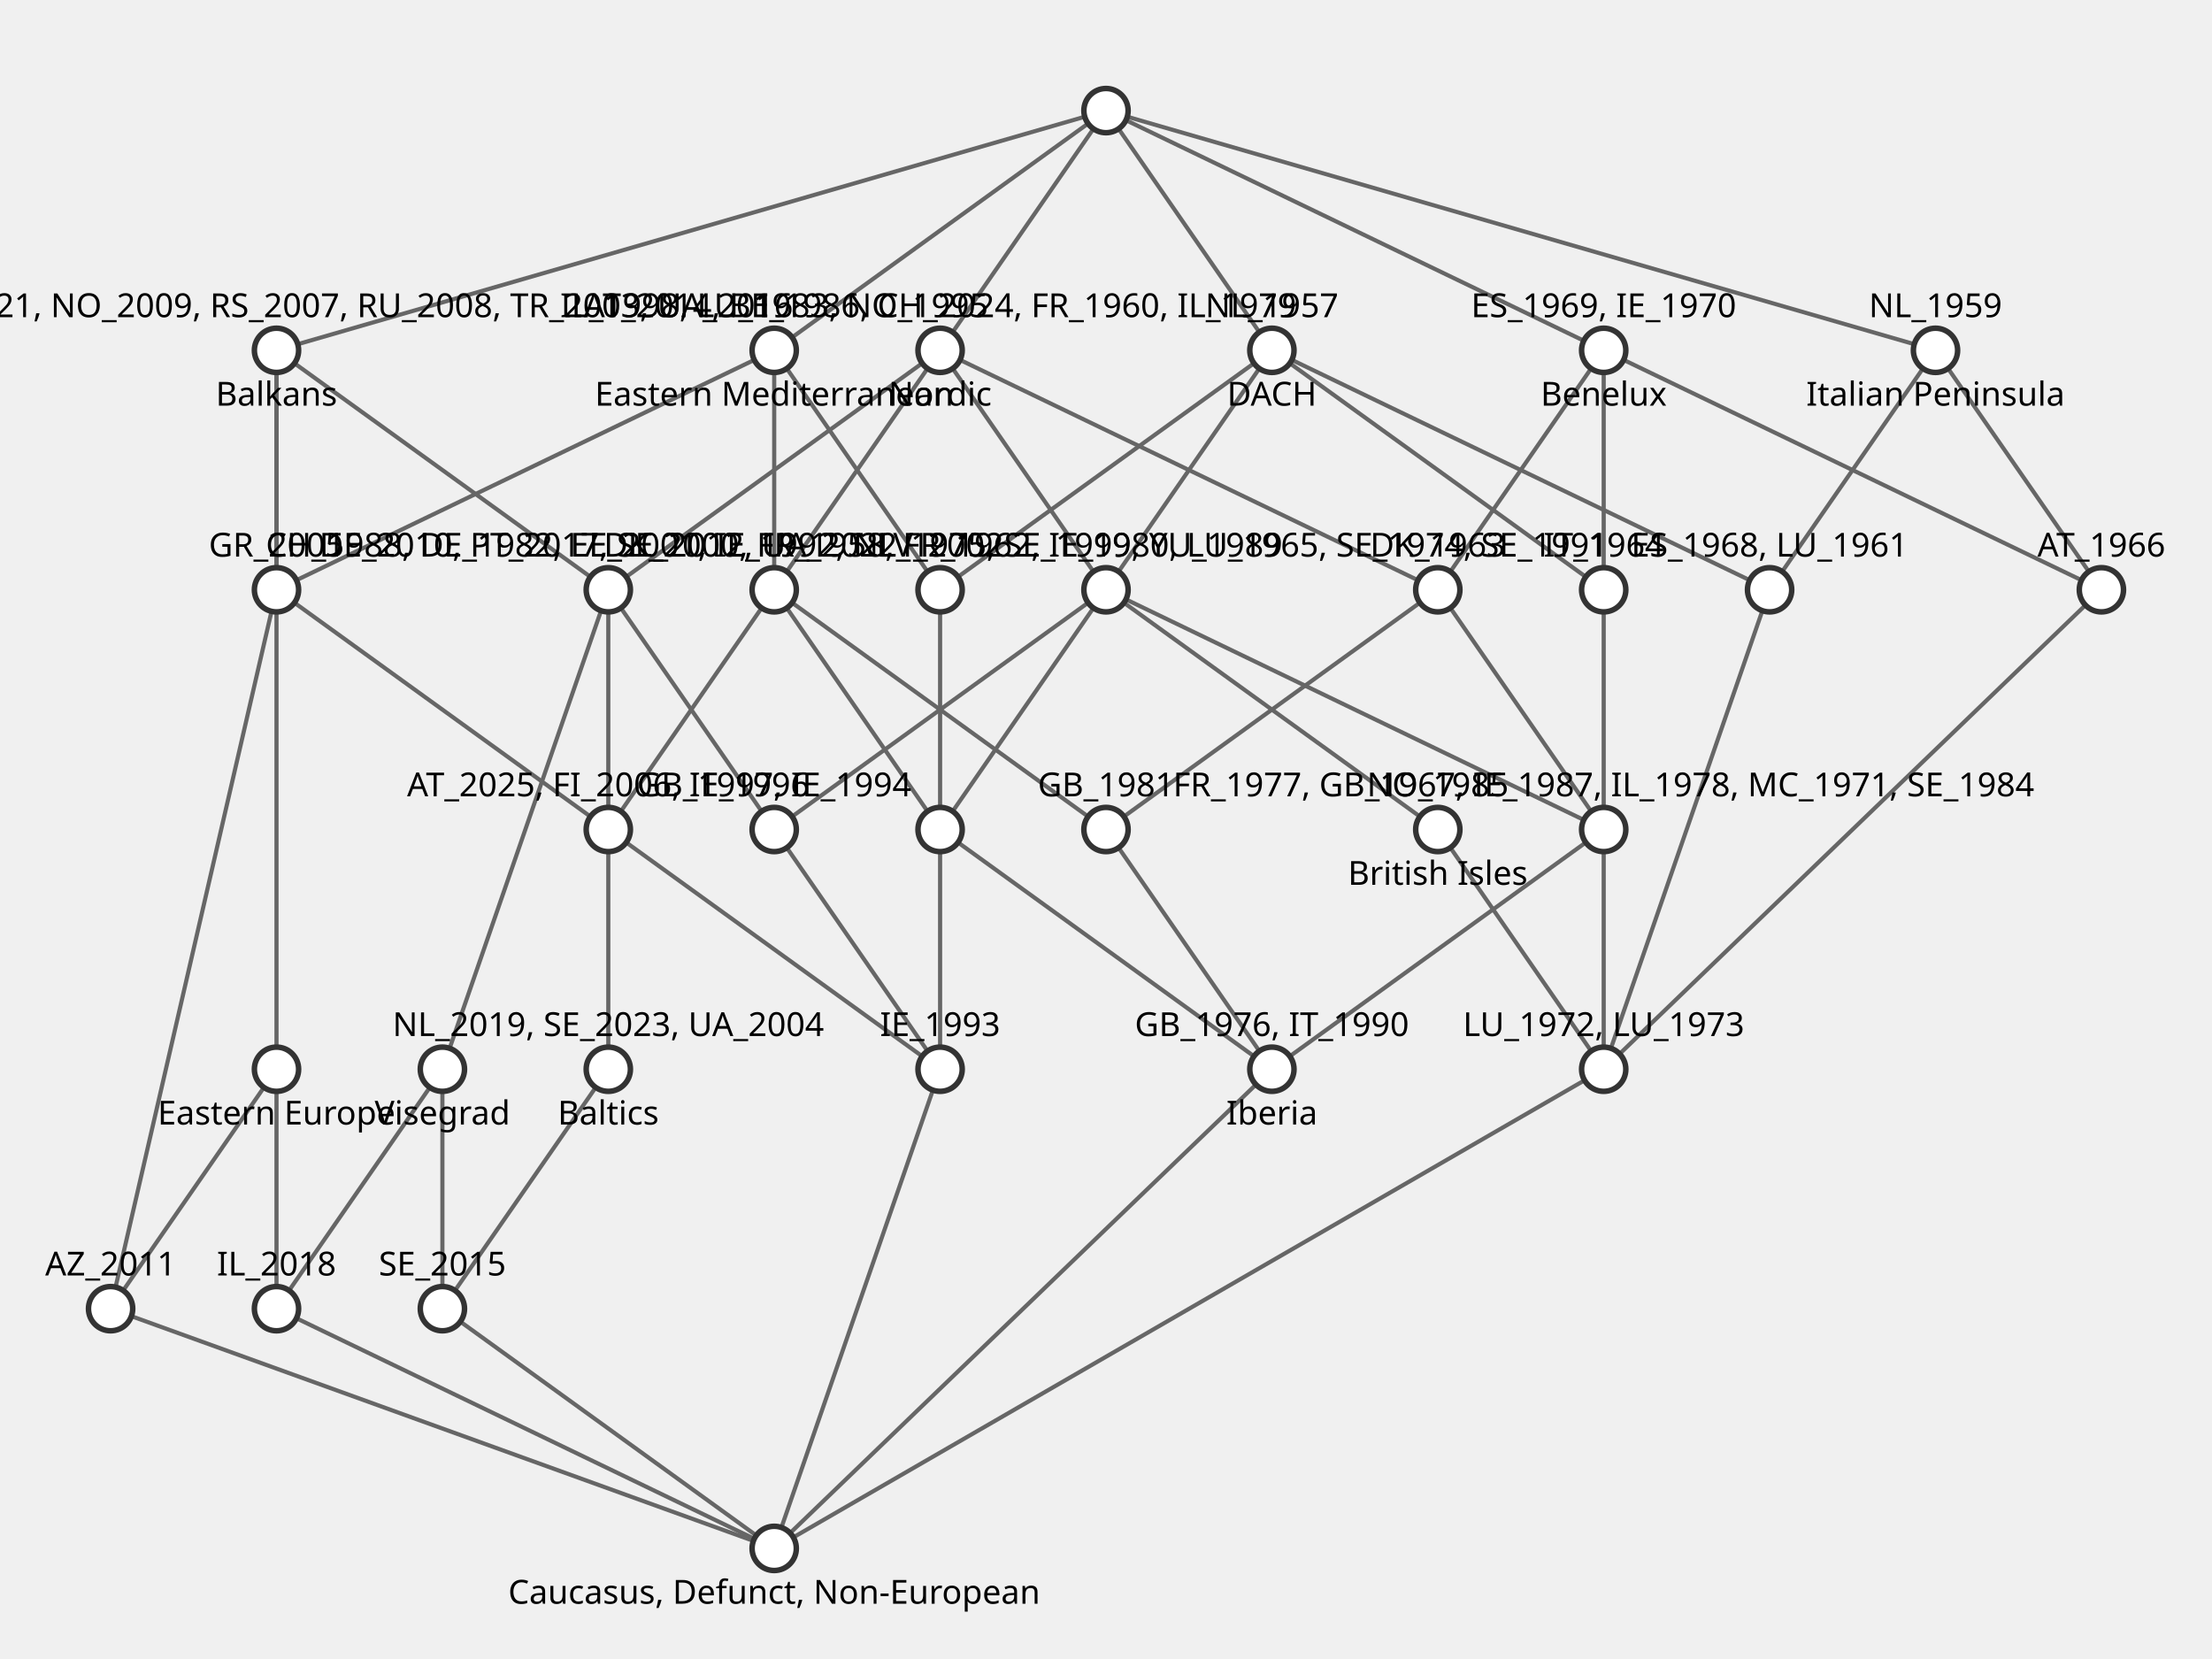
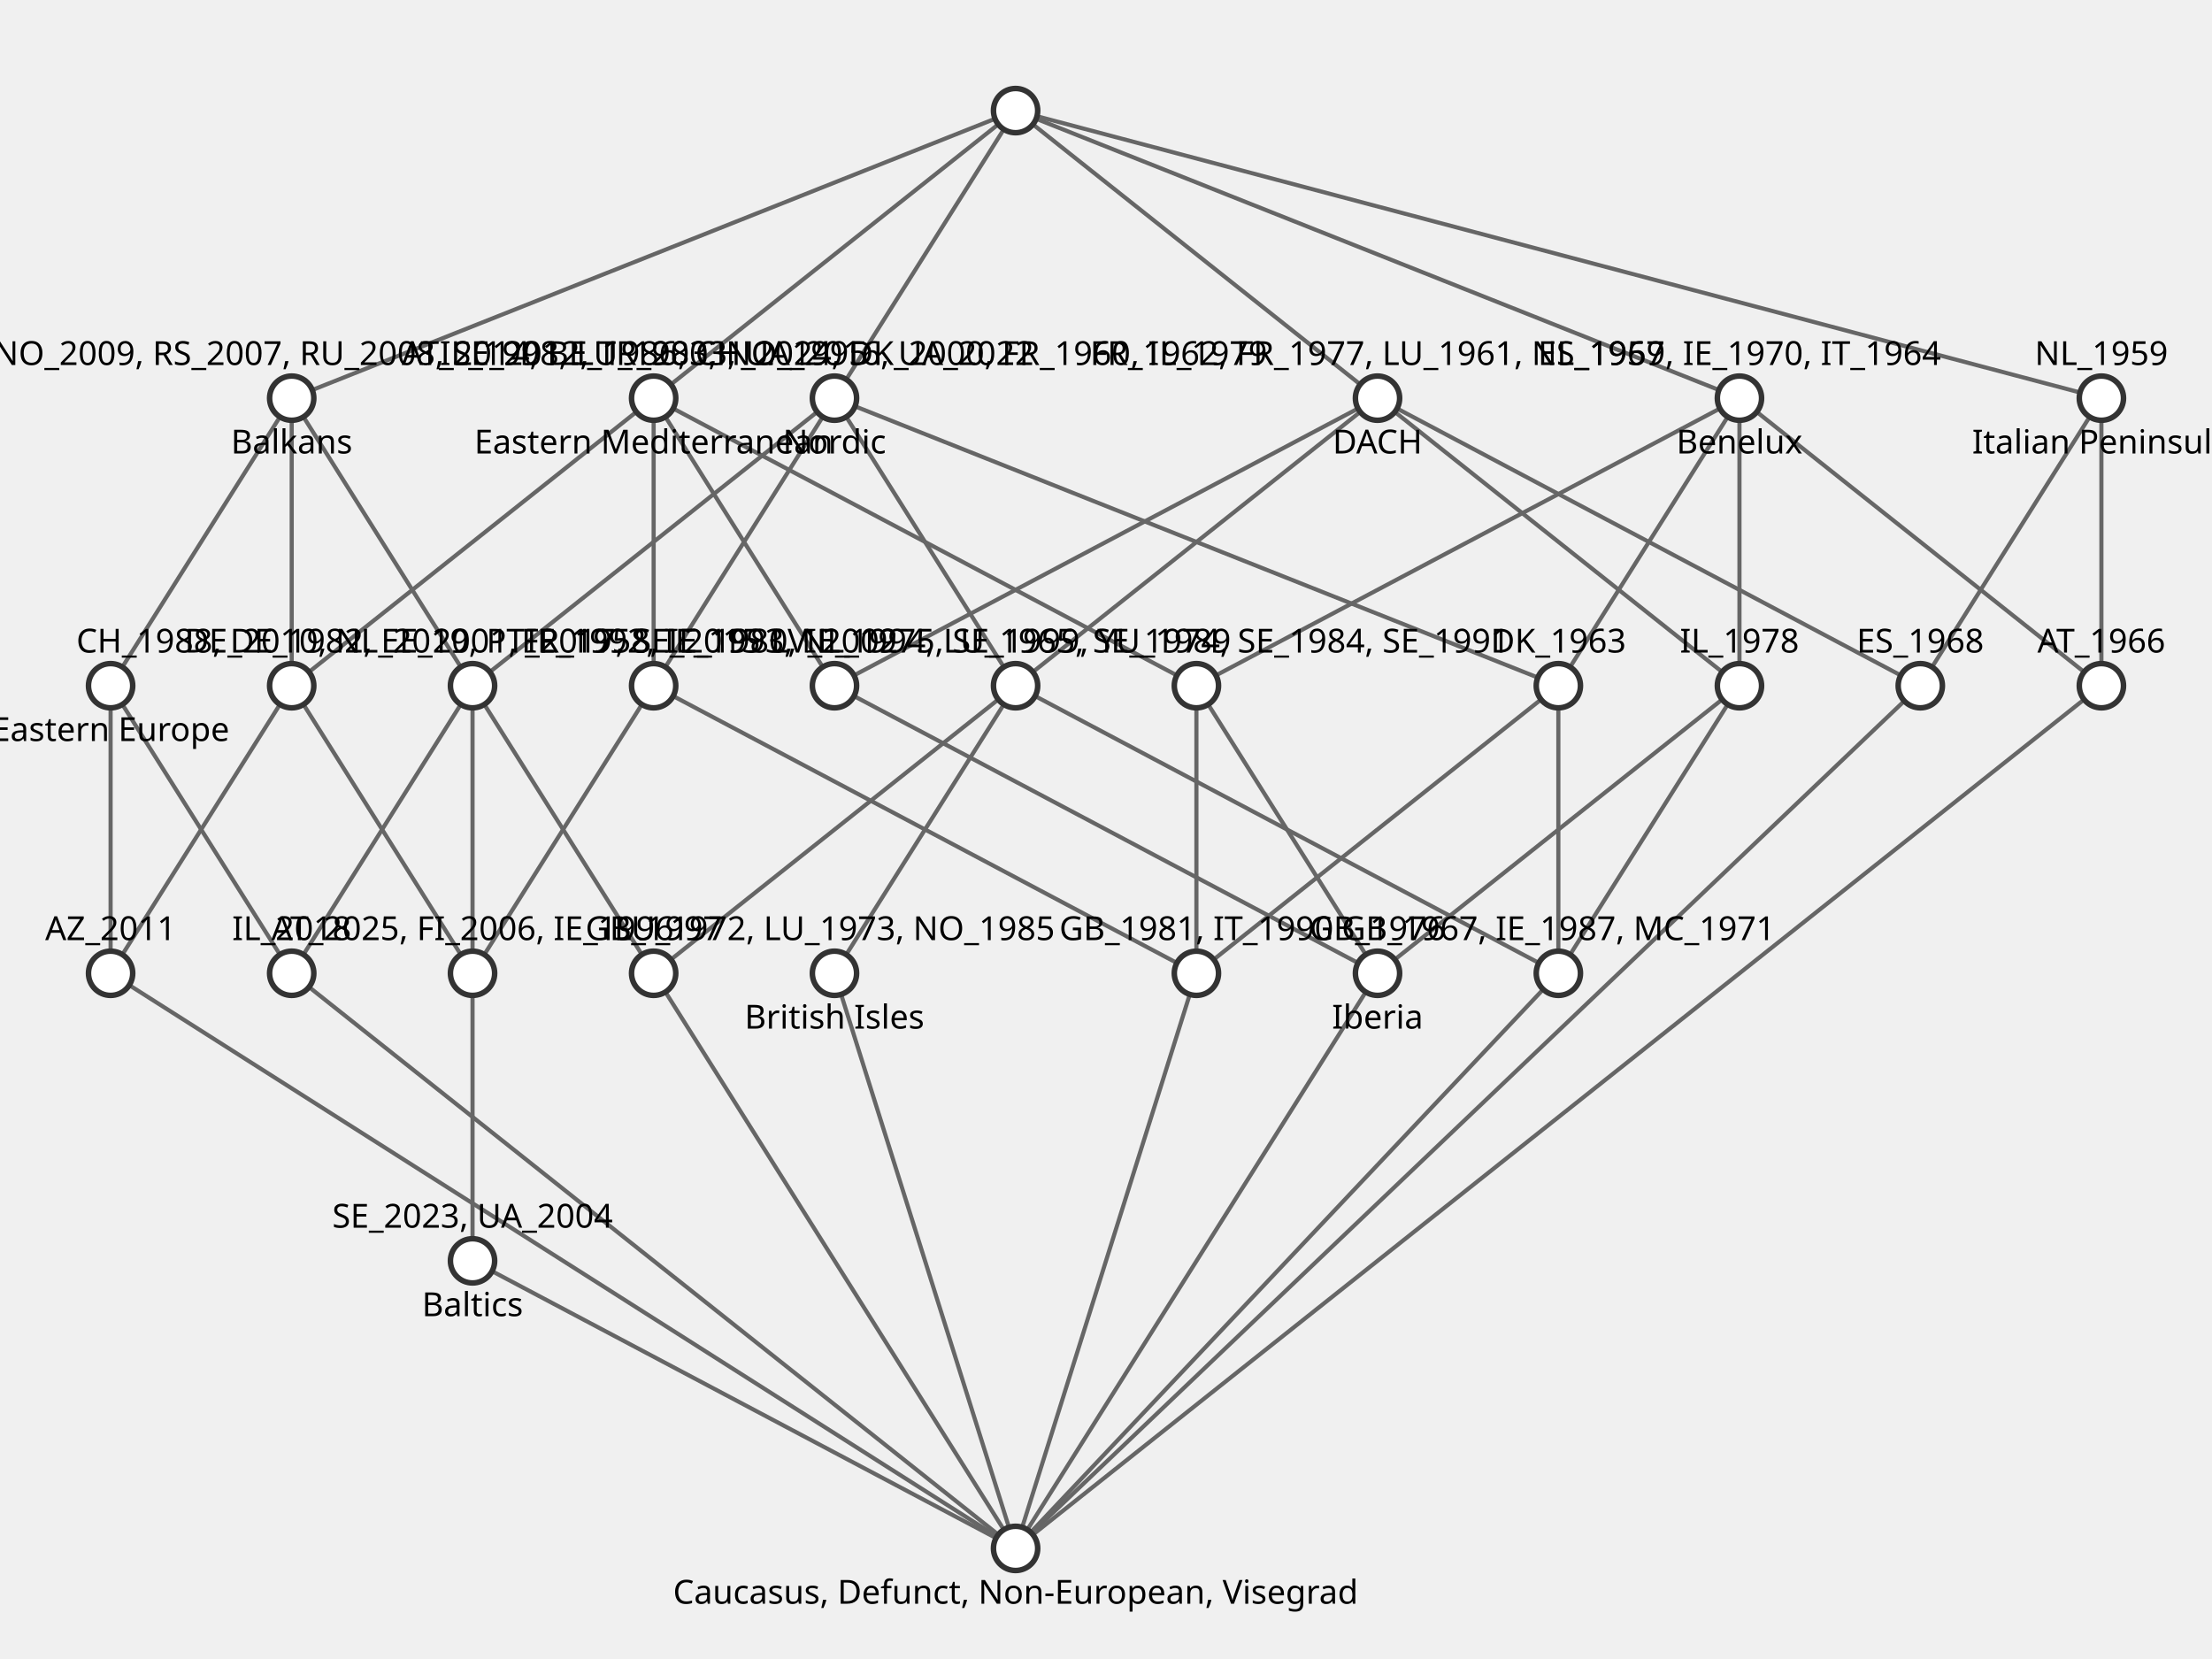
<svg xmlns="http://www.w3.org/2000/svg" width="800" height="600" viewBox="0 0 800 600">
-   <line x1="340.0" y1="126.7" x2="400.0" y2="40.0" stroke="#666666" stroke-width="1.5" />
-   <line x1="700.0" y1="126.7" x2="400.0" y2="40.0" stroke="#666666" stroke-width="1.5" />
-   <line x1="280.0" y1="126.7" x2="400.0" y2="40.0" stroke="#666666" stroke-width="1.5" />
-   <line x1="280.0" y1="213.3" x2="340.0" y2="126.7" stroke="#666666" stroke-width="1.5" />
-   <line x1="280.0" y1="213.3" x2="280.0" y2="126.7" stroke="#666666" stroke-width="1.5" />
-   <line x1="460.0" y1="126.7" x2="400.0" y2="40.0" stroke="#666666" stroke-width="1.5" />
-   <line x1="400.0" y1="213.3" x2="340.0" y2="126.7" stroke="#666666" stroke-width="1.5" />
-   <line x1="400.0" y1="213.3" x2="460.0" y2="126.7" stroke="#666666" stroke-width="1.5" />
-   <line x1="640.0" y1="213.3" x2="700.0" y2="126.7" stroke="#666666" stroke-width="1.5" />
-   <line x1="640.0" y1="213.3" x2="460.0" y2="126.7" stroke="#666666" stroke-width="1.5" />
-   <line x1="340.0" y1="213.3" x2="280.0" y2="126.7" stroke="#666666" stroke-width="1.5" />
-   <line x1="340.0" y1="213.3" x2="460.0" y2="126.7" stroke="#666666" stroke-width="1.5" />
-   <line x1="340.0" y1="300.0" x2="280.0" y2="213.3" stroke="#666666" stroke-width="1.5" />
-   <line x1="340.0" y1="300.0" x2="400.0" y2="213.3" stroke="#666666" stroke-width="1.5" />
-   <line x1="340.0" y1="300.0" x2="340.0" y2="213.3" stroke="#666666" stroke-width="1.5" />
-   <line x1="520.0" y1="300.0" x2="400.0" y2="213.3" stroke="#666666" stroke-width="1.5" />
-   <line x1="580.0" y1="126.7" x2="400.0" y2="40.0" stroke="#666666" stroke-width="1.5" />
-   <line x1="520.0" y1="213.3" x2="340.0" y2="126.7" stroke="#666666" stroke-width="1.5" />
-   <line x1="520.0" y1="213.3" x2="580.0" y2="126.7" stroke="#666666" stroke-width="1.5" />
-   <line x1="760.0" y1="213.3" x2="700.0" y2="126.7" stroke="#666666" stroke-width="1.5" />
-   <line x1="760.0" y1="213.3" x2="580.0" y2="126.7" stroke="#666666" stroke-width="1.5" />
-   <line x1="400.0" y1="300.0" x2="280.0" y2="213.3" stroke="#666666" stroke-width="1.5" />
-   <line x1="400.0" y1="300.0" x2="520.0" y2="213.3" stroke="#666666" stroke-width="1.5" />
-   <line x1="580.0" y1="213.3" x2="460.0" y2="126.7" stroke="#666666" stroke-width="1.5" />
-   <line x1="580.0" y1="213.3" x2="580.0" y2="126.7" stroke="#666666" stroke-width="1.5" />
-   <line x1="580.0" y1="300.0" x2="400.0" y2="213.3" stroke="#666666" stroke-width="1.5" />
-   <line x1="580.0" y1="300.0" x2="520.0" y2="213.3" stroke="#666666" stroke-width="1.5" />
-   <line x1="580.0" y1="300.0" x2="580.0" y2="213.3" stroke="#666666" stroke-width="1.5" />
-   <line x1="460.0" y1="386.7" x2="340.0" y2="300.0" stroke="#666666" stroke-width="1.5" />
-   <line x1="460.0" y1="386.7" x2="400.0" y2="300.0" stroke="#666666" stroke-width="1.5" />
-   <line x1="460.0" y1="386.7" x2="580.0" y2="300.0" stroke="#666666" stroke-width="1.5" />
-   <line x1="580.0" y1="386.7" x2="640.0" y2="213.3" stroke="#666666" stroke-width="1.5" />
-   <line x1="580.0" y1="386.7" x2="520.0" y2="300.0" stroke="#666666" stroke-width="1.5" />
-   <line x1="580.0" y1="386.7" x2="760.0" y2="213.3" stroke="#666666" stroke-width="1.5" />
-   <line x1="580.0" y1="386.7" x2="580.0" y2="300.0" stroke="#666666" stroke-width="1.5" />
-   <line x1="100.0" y1="126.7" x2="400.0" y2="40.0" stroke="#666666" stroke-width="1.5" />
-   <line x1="220.0" y1="213.3" x2="340.0" y2="126.7" stroke="#666666" stroke-width="1.5" />
-   <line x1="220.0" y1="213.3" x2="100.0" y2="126.7" stroke="#666666" stroke-width="1.5" />
-   <line x1="160.0" y1="386.7" x2="220.0" y2="213.3" stroke="#666666" stroke-width="1.5" />
-   <line x1="100.0" y1="213.3" x2="280.0" y2="126.7" stroke="#666666" stroke-width="1.5" />
-   <line x1="100.0" y1="213.3" x2="100.0" y2="126.7" stroke="#666666" stroke-width="1.5" />
-   <line x1="220.0" y1="300.0" x2="280.0" y2="213.3" stroke="#666666" stroke-width="1.5" />
-   <line x1="220.0" y1="300.0" x2="220.0" y2="213.3" stroke="#666666" stroke-width="1.5" />
-   <line x1="220.0" y1="300.0" x2="100.0" y2="213.3" stroke="#666666" stroke-width="1.5" />
-   <line x1="100.0" y1="386.7" x2="100.0" y2="126.7" stroke="#666666" stroke-width="1.5" />
-   <line x1="100.0" y1="473.3" x2="160.0" y2="386.7" stroke="#666666" stroke-width="1.5" />
-   <line x1="100.0" y1="473.3" x2="100.0" y2="386.7" stroke="#666666" stroke-width="1.5" />
-   <line x1="40.0" y1="473.3" x2="100.0" y2="213.3" stroke="#666666" stroke-width="1.5" />
-   <line x1="40.0" y1="473.3" x2="100.0" y2="386.7" stroke="#666666" stroke-width="1.5" />
-   <line x1="280.0" y1="300.0" x2="400.0" y2="213.3" stroke="#666666" stroke-width="1.5" />
-   <line x1="280.0" y1="300.0" x2="220.0" y2="213.3" stroke="#666666" stroke-width="1.5" />
-   <line x1="340.0" y1="386.7" x2="340.0" y2="300.0" stroke="#666666" stroke-width="1.5" />
-   <line x1="340.0" y1="386.7" x2="220.0" y2="300.0" stroke="#666666" stroke-width="1.5" />
-   <line x1="340.0" y1="386.7" x2="280.0" y2="300.0" stroke="#666666" stroke-width="1.5" />
-   <line x1="220.0" y1="386.7" x2="220.0" y2="300.0" stroke="#666666" stroke-width="1.5" />
-   <line x1="160.0" y1="473.3" x2="160.0" y2="386.7" stroke="#666666" stroke-width="1.5" />
-   <line x1="160.0" y1="473.3" x2="220.0" y2="386.7" stroke="#666666" stroke-width="1.5" />
-   <line x1="280.0" y1="560.0" x2="460.0" y2="386.7" stroke="#666666" stroke-width="1.5" />
-   <line x1="280.0" y1="560.0" x2="580.0" y2="386.7" stroke="#666666" stroke-width="1.5" />
-   <line x1="280.0" y1="560.0" x2="100.0" y2="473.3" stroke="#666666" stroke-width="1.5" />
-   <line x1="280.0" y1="560.0" x2="40.0" y2="473.3" stroke="#666666" stroke-width="1.5" />
-   <line x1="280.0" y1="560.0" x2="340.0" y2="386.7" stroke="#666666" stroke-width="1.5" />
-   <line x1="280.0" y1="560.0" x2="160.0" y2="473.3" stroke="#666666" stroke-width="1.5" />
-   <g transform="translate(400.0,40.0)">
+   <line x1="301.8" y1="144.0" x2="367.3" y2="40.0" stroke="#666666" stroke-width="1.5" />
+   <line x1="760.0" y1="144.0" x2="367.3" y2="40.0" stroke="#666666" stroke-width="1.5" />
+   <line x1="236.4" y1="144.0" x2="367.3" y2="40.0" stroke="#666666" stroke-width="1.5" />
+   <line x1="236.4" y1="248.0" x2="301.8" y2="144.0" stroke="#666666" stroke-width="1.5" />
+   <line x1="236.4" y1="248.0" x2="236.4" y2="144.0" stroke="#666666" stroke-width="1.5" />
+   <line x1="498.2" y1="144.0" x2="367.3" y2="40.0" stroke="#666666" stroke-width="1.5" />
+   <line x1="367.3" y1="248.0" x2="301.8" y2="144.0" stroke="#666666" stroke-width="1.5" />
+   <line x1="367.3" y1="248.0" x2="498.2" y2="144.0" stroke="#666666" stroke-width="1.5" />
+   <line x1="694.5" y1="248.0" x2="760.0" y2="144.0" stroke="#666666" stroke-width="1.5" />
+   <line x1="694.5" y1="248.0" x2="498.2" y2="144.0" stroke="#666666" stroke-width="1.5" />
+   <line x1="301.8" y1="248.0" x2="236.4" y2="144.0" stroke="#666666" stroke-width="1.5" />
+   <line x1="301.8" y1="248.0" x2="498.2" y2="144.0" stroke="#666666" stroke-width="1.5" />
+   <line x1="301.8" y1="352.0" x2="367.3" y2="248.0" stroke="#666666" stroke-width="1.5" />
+   <line x1="629.1" y1="144.0" x2="367.3" y2="40.0" stroke="#666666" stroke-width="1.5" />
+   <line x1="563.6" y1="248.0" x2="301.8" y2="144.0" stroke="#666666" stroke-width="1.5" />
+   <line x1="563.6" y1="248.0" x2="629.1" y2="144.0" stroke="#666666" stroke-width="1.5" />
+   <line x1="760.0" y1="248.0" x2="760.0" y2="144.0" stroke="#666666" stroke-width="1.5" />
+   <line x1="760.0" y1="248.0" x2="629.1" y2="144.0" stroke="#666666" stroke-width="1.5" />
+   <line x1="432.7" y1="248.0" x2="236.4" y2="144.0" stroke="#666666" stroke-width="1.5" />
+   <line x1="432.7" y1="248.0" x2="629.1" y2="144.0" stroke="#666666" stroke-width="1.5" />
+   <line x1="432.7" y1="352.0" x2="236.4" y2="248.0" stroke="#666666" stroke-width="1.5" />
+   <line x1="432.7" y1="352.0" x2="563.6" y2="248.0" stroke="#666666" stroke-width="1.5" />
+   <line x1="432.7" y1="352.0" x2="432.7" y2="248.0" stroke="#666666" stroke-width="1.5" />
+   <line x1="629.1" y1="248.0" x2="498.2" y2="144.0" stroke="#666666" stroke-width="1.5" />
+   <line x1="629.1" y1="248.0" x2="629.1" y2="144.0" stroke="#666666" stroke-width="1.5" />
+   <line x1="563.6" y1="352.0" x2="367.3" y2="248.0" stroke="#666666" stroke-width="1.5" />
+   <line x1="563.6" y1="352.0" x2="563.6" y2="248.0" stroke="#666666" stroke-width="1.5" />
+   <line x1="563.6" y1="352.0" x2="629.1" y2="248.0" stroke="#666666" stroke-width="1.5" />
+   <line x1="498.2" y1="352.0" x2="301.8" y2="248.0" stroke="#666666" stroke-width="1.5" />
+   <line x1="498.2" y1="352.0" x2="432.7" y2="248.0" stroke="#666666" stroke-width="1.5" />
+   <line x1="498.2" y1="352.0" x2="629.1" y2="248.0" stroke="#666666" stroke-width="1.5" />
+   <line x1="105.5" y1="144.0" x2="367.3" y2="40.0" stroke="#666666" stroke-width="1.5" />
+   <line x1="170.9" y1="248.0" x2="301.8" y2="144.0" stroke="#666666" stroke-width="1.5" />
+   <line x1="170.9" y1="248.0" x2="105.5" y2="144.0" stroke="#666666" stroke-width="1.5" />
+   <line x1="105.5" y1="248.0" x2="236.4" y2="144.0" stroke="#666666" stroke-width="1.5" />
+   <line x1="105.5" y1="248.0" x2="105.5" y2="144.0" stroke="#666666" stroke-width="1.5" />
+   <line x1="170.9" y1="352.0" x2="236.4" y2="248.0" stroke="#666666" stroke-width="1.5" />
+   <line x1="170.9" y1="352.0" x2="170.9" y2="248.0" stroke="#666666" stroke-width="1.5" />
+   <line x1="170.9" y1="352.0" x2="105.5" y2="248.0" stroke="#666666" stroke-width="1.5" />
+   <line x1="40.0" y1="248.0" x2="105.5" y2="144.0" stroke="#666666" stroke-width="1.5" />
+   <line x1="105.5" y1="352.0" x2="170.9" y2="248.0" stroke="#666666" stroke-width="1.5" />
+   <line x1="105.5" y1="352.0" x2="40.0" y2="248.0" stroke="#666666" stroke-width="1.5" />
+   <line x1="40.0" y1="352.0" x2="105.5" y2="248.0" stroke="#666666" stroke-width="1.5" />
+   <line x1="40.0" y1="352.0" x2="40.0" y2="248.0" stroke="#666666" stroke-width="1.5" />
+   <line x1="236.4" y1="352.0" x2="367.3" y2="248.0" stroke="#666666" stroke-width="1.5" />
+   <line x1="236.4" y1="352.0" x2="170.9" y2="248.0" stroke="#666666" stroke-width="1.5" />
+   <line x1="170.9" y1="456.0" x2="170.9" y2="352.0" stroke="#666666" stroke-width="1.5" />
+   <line x1="367.3" y1="560.0" x2="694.5" y2="248.0" stroke="#666666" stroke-width="1.5" />
+   <line x1="367.3" y1="560.0" x2="301.8" y2="352.0" stroke="#666666" stroke-width="1.5" />
+   <line x1="367.3" y1="560.0" x2="760.0" y2="248.0" stroke="#666666" stroke-width="1.5" />
+   <line x1="367.3" y1="560.0" x2="432.7" y2="352.0" stroke="#666666" stroke-width="1.5" />
+   <line x1="367.3" y1="560.0" x2="563.6" y2="352.0" stroke="#666666" stroke-width="1.5" />
+   <line x1="367.3" y1="560.0" x2="498.2" y2="352.0" stroke="#666666" stroke-width="1.5" />
+   <line x1="367.3" y1="560.0" x2="105.5" y2="352.0" stroke="#666666" stroke-width="1.5" />
+   <line x1="367.3" y1="560.0" x2="40.0" y2="352.0" stroke="#666666" stroke-width="1.5" />
+   <line x1="367.3" y1="560.0" x2="236.4" y2="352.0" stroke="#666666" stroke-width="1.5" />
+   <line x1="367.3" y1="560.0" x2="170.9" y2="456.0" stroke="#666666" stroke-width="1.5" />
+   <g transform="translate(367.3,40.0)">
    <circle r="8" fill="#ffffff" stroke="#333333" stroke-width="2" />
    <text dy="-12" text-anchor="middle" font-size="12" font-family="sans-serif" />
    <text dy="20" text-anchor="middle" font-size="12" font-family="sans-serif" />
  </g>
-   <g transform="translate(340.0,126.7)">
+   <g transform="translate(301.8,144.0)">
    <circle r="8" fill="#ffffff" stroke="#333333" stroke-width="2" />
-     <text dy="-12" text-anchor="middle" font-size="12" font-family="sans-serif">AT_2014, BE_1986, CH_2024, FR_1960, IL_1979</text>
+     <text dy="-12" text-anchor="middle" font-size="12" font-family="sans-serif">AT_2014, BE_1986, CH_2024, DK_2000, FR_1960, IL_1979</text>
    <text dy="20" text-anchor="middle" font-size="12" font-family="sans-serif">Nordic</text>
  </g>
-   <g transform="translate(700.0,126.7)">
+   <g transform="translate(760.0,144.0)">
    <circle r="8" fill="#ffffff" stroke="#333333" stroke-width="2" />
    <text dy="-12" text-anchor="middle" font-size="12" font-family="sans-serif">NL_1959</text>
    <text dy="20" text-anchor="middle" font-size="12" font-family="sans-serif">Italian Peninsula</text>
  </g>
-   <g transform="translate(280.0,126.7)">
+   <g transform="translate(236.4,144.0)">
    <circle r="8" fill="#ffffff" stroke="#333333" stroke-width="2" />
    <text dy="-12" text-anchor="middle" font-size="12" font-family="sans-serif">IL_1998, LU_1983, NO_1995</text>
    <text dy="20" text-anchor="middle" font-size="12" font-family="sans-serif">Eastern Mediterranean</text>
  </g>
-   <g transform="translate(280.0,213.3)">
+   <g transform="translate(236.4,248.0)">
    <circle r="8" fill="#ffffff" stroke="#333333" stroke-width="2" />
-     <text dy="-12" text-anchor="middle" font-size="12" font-family="sans-serif">CH_1988, DE_1982, EE_2001, IE_1992, NL_1975, SE_1999, YU_1989</text>
+     <text dy="-12" text-anchor="middle" font-size="12" font-family="sans-serif">CH_1988, DE_1982, EE_2001, IE_1992, IE_1993, NL_1975, SE_1999, YU_1989</text>
    <text dy="20" text-anchor="middle" font-size="12" font-family="sans-serif" />
  </g>
-   <g transform="translate(460.0,126.7)">
+   <g transform="translate(498.2,144.0)">
    <circle r="8" fill="#ffffff" stroke="#333333" stroke-width="2" />
-     <text dy="-12" text-anchor="middle" font-size="12" font-family="sans-serif">NL_1957</text>
+     <text dy="-12" text-anchor="middle" font-size="12" font-family="sans-serif">FR_1962, FR_1977, LU_1961, NL_1957</text>
    <text dy="20" text-anchor="middle" font-size="12" font-family="sans-serif">DACH</text>
  </g>
-   <g transform="translate(400.0,213.3)">
+   <g transform="translate(367.3,248.0)">
    <circle r="8" fill="#ffffff" stroke="#333333" stroke-width="2" />
-     <text dy="-12" text-anchor="middle" font-size="12" font-family="sans-serif">DK_2000, FR_1958, FR_1962, IE_1980, LU_1965, SE_1974, SE_1991</text>
+     <text dy="-12" text-anchor="middle" font-size="12" font-family="sans-serif">FR_1958, IE_1980, IE_1994, LU_1965, SE_1974, SE_1984, SE_1991</text>
    <text dy="20" text-anchor="middle" font-size="12" font-family="sans-serif" />
  </g>
-   <g transform="translate(640.0,213.3)">
+   <g transform="translate(694.5,248.0)">
    <circle r="8" fill="#ffffff" stroke="#333333" stroke-width="2" />
-     <text dy="-12" text-anchor="middle" font-size="12" font-family="sans-serif">ES_1968, LU_1961</text>
+     <text dy="-12" text-anchor="middle" font-size="12" font-family="sans-serif">ES_1968</text>
    <text dy="20" text-anchor="middle" font-size="12" font-family="sans-serif" />
  </g>
-   <g transform="translate(340.0,213.3)">
+   <g transform="translate(301.8,248.0)">
    <circle r="8" fill="#ffffff" stroke="#333333" stroke-width="2" />
    <text dy="-12" text-anchor="middle" font-size="12" font-family="sans-serif">LV_2002</text>
    <text dy="20" text-anchor="middle" font-size="12" font-family="sans-serif" />
  </g>
-   <g transform="translate(340.0,300.0)">
+   <g transform="translate(301.8,352.0)">
+     <circle r="8" fill="#ffffff" stroke="#333333" stroke-width="2" />
+     <text dy="-12" text-anchor="middle" font-size="12" font-family="sans-serif">LU_1972, LU_1973, NO_1985</text>
+     <text dy="20" text-anchor="middle" font-size="12" font-family="sans-serif">British Isles</text>
+   </g>
+   <g transform="translate(629.1,144.0)">
+     <circle r="8" fill="#ffffff" stroke="#333333" stroke-width="2" />
+     <text dy="-12" text-anchor="middle" font-size="12" font-family="sans-serif">ES_1969, IE_1970, IT_1964</text>
+     <text dy="20" text-anchor="middle" font-size="12" font-family="sans-serif">Benelux</text>
+   </g>
+   <g transform="translate(563.6,248.0)">
+     <circle r="8" fill="#ffffff" stroke="#333333" stroke-width="2" />
+     <text dy="-12" text-anchor="middle" font-size="12" font-family="sans-serif">DK_1963</text>
+     <text dy="20" text-anchor="middle" font-size="12" font-family="sans-serif" />
+   </g>
+   <g transform="translate(760.0,248.0)">
+     <circle r="8" fill="#ffffff" stroke="#333333" stroke-width="2" />
+     <text dy="-12" text-anchor="middle" font-size="12" font-family="sans-serif">AT_1966</text>
+     <text dy="20" text-anchor="middle" font-size="12" font-family="sans-serif" />
+   </g>
+   <g transform="translate(432.7,248.0)">
    <circle r="8" fill="#ffffff" stroke="#333333" stroke-width="2" />
    <text dy="-12" text-anchor="middle" font-size="12" font-family="sans-serif" />
    <text dy="20" text-anchor="middle" font-size="12" font-family="sans-serif" />
  </g>
-   <g transform="translate(520.0,300.0)">
+   <g transform="translate(432.7,352.0)">
    <circle r="8" fill="#ffffff" stroke="#333333" stroke-width="2" />
-     <text dy="-12" text-anchor="middle" font-size="12" font-family="sans-serif">NO_1985</text>
-     <text dy="20" text-anchor="middle" font-size="12" font-family="sans-serif">British Isles</text>
-   </g>
-   <g transform="translate(580.0,126.7)">
-     <circle r="8" fill="#ffffff" stroke="#333333" stroke-width="2" />
-     <text dy="-12" text-anchor="middle" font-size="12" font-family="sans-serif">ES_1969, IE_1970</text>
-     <text dy="20" text-anchor="middle" font-size="12" font-family="sans-serif">Benelux</text>
-   </g>
-   <g transform="translate(520.0,213.3)">
-     <circle r="8" fill="#ffffff" stroke="#333333" stroke-width="2" />
-     <text dy="-12" text-anchor="middle" font-size="12" font-family="sans-serif">DK_1963</text>
+     <text dy="-12" text-anchor="middle" font-size="12" font-family="sans-serif">GB_1981, IT_1990</text>
    <text dy="20" text-anchor="middle" font-size="12" font-family="sans-serif" />
  </g>
-   <g transform="translate(760.0,213.3)">
+   <g transform="translate(629.1,248.0)">
    <circle r="8" fill="#ffffff" stroke="#333333" stroke-width="2" />
-     <text dy="-12" text-anchor="middle" font-size="12" font-family="sans-serif">AT_1966</text>
+     <text dy="-12" text-anchor="middle" font-size="12" font-family="sans-serif">IL_1978</text>
    <text dy="20" text-anchor="middle" font-size="12" font-family="sans-serif" />
  </g>
-   <g transform="translate(400.0,300.0)">
+   <g transform="translate(563.6,352.0)">
    <circle r="8" fill="#ffffff" stroke="#333333" stroke-width="2" />
-     <text dy="-12" text-anchor="middle" font-size="12" font-family="sans-serif">GB_1981</text>
+     <text dy="-12" text-anchor="middle" font-size="12" font-family="sans-serif">GB_1967, IE_1987, MC_1971</text>
    <text dy="20" text-anchor="middle" font-size="12" font-family="sans-serif" />
  </g>
-   <g transform="translate(580.0,213.3)">
+   <g transform="translate(498.2,352.0)">
    <circle r="8" fill="#ffffff" stroke="#333333" stroke-width="2" />
-     <text dy="-12" text-anchor="middle" font-size="12" font-family="sans-serif">IT_1964</text>
+     <text dy="-12" text-anchor="middle" font-size="12" font-family="sans-serif">GB_1976</text>
+     <text dy="20" text-anchor="middle" font-size="12" font-family="sans-serif">Iberia</text>
+   </g>
+   <g transform="translate(105.5,144.0)">
+     <circle r="8" fill="#ffffff" stroke="#333333" stroke-width="2" />
+     <text dy="-12" text-anchor="middle" font-size="12" font-family="sans-serif">DK_2013, GR_2005, IT_2021, NO_2009, RS_2007, RU_2008, SE_2012, TR_2003, UA_2016, UA_2022</text>
+     <text dy="20" text-anchor="middle" font-size="12" font-family="sans-serif">Balkans</text>
+   </g>
+   <g transform="translate(170.9,248.0)">
+     <circle r="8" fill="#ffffff" stroke="#333333" stroke-width="2" />
+     <text dy="-12" text-anchor="middle" font-size="12" font-family="sans-serif">DE_2010, NL_2019, PT_2017, SE_2015</text>
    <text dy="20" text-anchor="middle" font-size="12" font-family="sans-serif" />
  </g>
-   <g transform="translate(580.0,300.0)">
+   <g transform="translate(105.5,248.0)">
    <circle r="8" fill="#ffffff" stroke="#333333" stroke-width="2" />
-     <text dy="-12" text-anchor="middle" font-size="12" font-family="sans-serif">FR_1977, GB_1967, IE_1987, IL_1978, MC_1971, SE_1984</text>
+     <text dy="-12" text-anchor="middle" font-size="12" font-family="sans-serif" />
    <text dy="20" text-anchor="middle" font-size="12" font-family="sans-serif" />
  </g>
-   <g transform="translate(460.0,386.7)">
-     <circle r="8" fill="#ffffff" stroke="#333333" stroke-width="2" />
-     <text dy="-12" text-anchor="middle" font-size="12" font-family="sans-serif">GB_1976, IT_1990</text>
-     <text dy="20" text-anchor="middle" font-size="12" font-family="sans-serif">Iberia</text>
-   </g>
-   <g transform="translate(580.0,386.7)">
-     <circle r="8" fill="#ffffff" stroke="#333333" stroke-width="2" />
-     <text dy="-12" text-anchor="middle" font-size="12" font-family="sans-serif">LU_1972, LU_1973</text>
-     <text dy="20" text-anchor="middle" font-size="12" font-family="sans-serif" />
-   </g>
-   <g transform="translate(100.0,126.7)">
-     <circle r="8" fill="#ffffff" stroke="#333333" stroke-width="2" />
-     <text dy="-12" text-anchor="middle" font-size="12" font-family="sans-serif">DK_2013, IT_2021, NO_2009, RS_2007, RU_2008, TR_2003, UA_2016</text>
-     <text dy="20" text-anchor="middle" font-size="12" font-family="sans-serif">Balkans</text>
-   </g>
-   <g transform="translate(220.0,213.3)">
-     <circle r="8" fill="#ffffff" stroke="#333333" stroke-width="2" />
-     <text dy="-12" text-anchor="middle" font-size="12" font-family="sans-serif">DE_2010, PT_2017, SE_2012, UA_2022</text>
-     <text dy="20" text-anchor="middle" font-size="12" font-family="sans-serif" />
-   </g>
-   <g transform="translate(160.0,386.7)">
-     <circle r="8" fill="#ffffff" stroke="#333333" stroke-width="2" />
-     <text dy="-12" text-anchor="middle" font-size="12" font-family="sans-serif" />
-     <text dy="20" text-anchor="middle" font-size="12" font-family="sans-serif">Visegrad</text>
-   </g>
-   <g transform="translate(100.0,213.3)">
-     <circle r="8" fill="#ffffff" stroke="#333333" stroke-width="2" />
-     <text dy="-12" text-anchor="middle" font-size="12" font-family="sans-serif">GR_2005</text>
-     <text dy="20" text-anchor="middle" font-size="12" font-family="sans-serif" />
-   </g>
-   <g transform="translate(220.0,300.0)">
+   <g transform="translate(170.9,352.0)">
    <circle r="8" fill="#ffffff" stroke="#333333" stroke-width="2" />
    <text dy="-12" text-anchor="middle" font-size="12" font-family="sans-serif">AT_2025, FI_2006, IE_1996</text>
    <text dy="20" text-anchor="middle" font-size="12" font-family="sans-serif" />
  </g>
-   <g transform="translate(100.0,386.7)">
+   <g transform="translate(40.0,248.0)">
    <circle r="8" fill="#ffffff" stroke="#333333" stroke-width="2" />
    <text dy="-12" text-anchor="middle" font-size="12" font-family="sans-serif" />
    <text dy="20" text-anchor="middle" font-size="12" font-family="sans-serif">Eastern Europe</text>
  </g>
-   <g transform="translate(100.0,473.3)">
+   <g transform="translate(105.5,352.0)">
    <circle r="8" fill="#ffffff" stroke="#333333" stroke-width="2" />
    <text dy="-12" text-anchor="middle" font-size="12" font-family="sans-serif">IL_2018</text>
    <text dy="20" text-anchor="middle" font-size="12" font-family="sans-serif" />
  </g>
-   <g transform="translate(40.0,473.3)">
+   <g transform="translate(40.0,352.0)">
    <circle r="8" fill="#ffffff" stroke="#333333" stroke-width="2" />
    <text dy="-12" text-anchor="middle" font-size="12" font-family="sans-serif">AZ_2011</text>
    <text dy="20" text-anchor="middle" font-size="12" font-family="sans-serif" />
  </g>
-   <g transform="translate(280.0,300.0)">
+   <g transform="translate(236.4,352.0)">
    <circle r="8" fill="#ffffff" stroke="#333333" stroke-width="2" />
-     <text dy="-12" text-anchor="middle" font-size="12" font-family="sans-serif">GB_1997, IE_1994</text>
+     <text dy="-12" text-anchor="middle" font-size="12" font-family="sans-serif">GB_1997</text>
    <text dy="20" text-anchor="middle" font-size="12" font-family="sans-serif" />
  </g>
-   <g transform="translate(340.0,386.7)">
+   <g transform="translate(170.9,456.0)">
    <circle r="8" fill="#ffffff" stroke="#333333" stroke-width="2" />
-     <text dy="-12" text-anchor="middle" font-size="12" font-family="sans-serif">IE_1993</text>
-     <text dy="20" text-anchor="middle" font-size="12" font-family="sans-serif" />
-   </g>
-   <g transform="translate(220.0,386.7)">
-     <circle r="8" fill="#ffffff" stroke="#333333" stroke-width="2" />
-     <text dy="-12" text-anchor="middle" font-size="12" font-family="sans-serif">NL_2019, SE_2023, UA_2004</text>
+     <text dy="-12" text-anchor="middle" font-size="12" font-family="sans-serif">SE_2023, UA_2004</text>
    <text dy="20" text-anchor="middle" font-size="12" font-family="sans-serif">Baltics</text>
  </g>
-   <g transform="translate(160.0,473.3)">
-     <circle r="8" fill="#ffffff" stroke="#333333" stroke-width="2" />
-     <text dy="-12" text-anchor="middle" font-size="12" font-family="sans-serif">SE_2015</text>
-     <text dy="20" text-anchor="middle" font-size="12" font-family="sans-serif" />
-   </g>
-   <g transform="translate(280.0,560.0)">
+   <g transform="translate(367.3,560.0)">
    <circle r="8" fill="#ffffff" stroke="#333333" stroke-width="2" />
    <text dy="-12" text-anchor="middle" font-size="12" font-family="sans-serif" />
-     <text dy="20" text-anchor="middle" font-size="12" font-family="sans-serif">Caucasus, Defunct, Non-European</text>
+     <text dy="20" text-anchor="middle" font-size="12" font-family="sans-serif">Caucasus, Defunct, Non-European, Visegrad</text>
  </g>
</svg>
